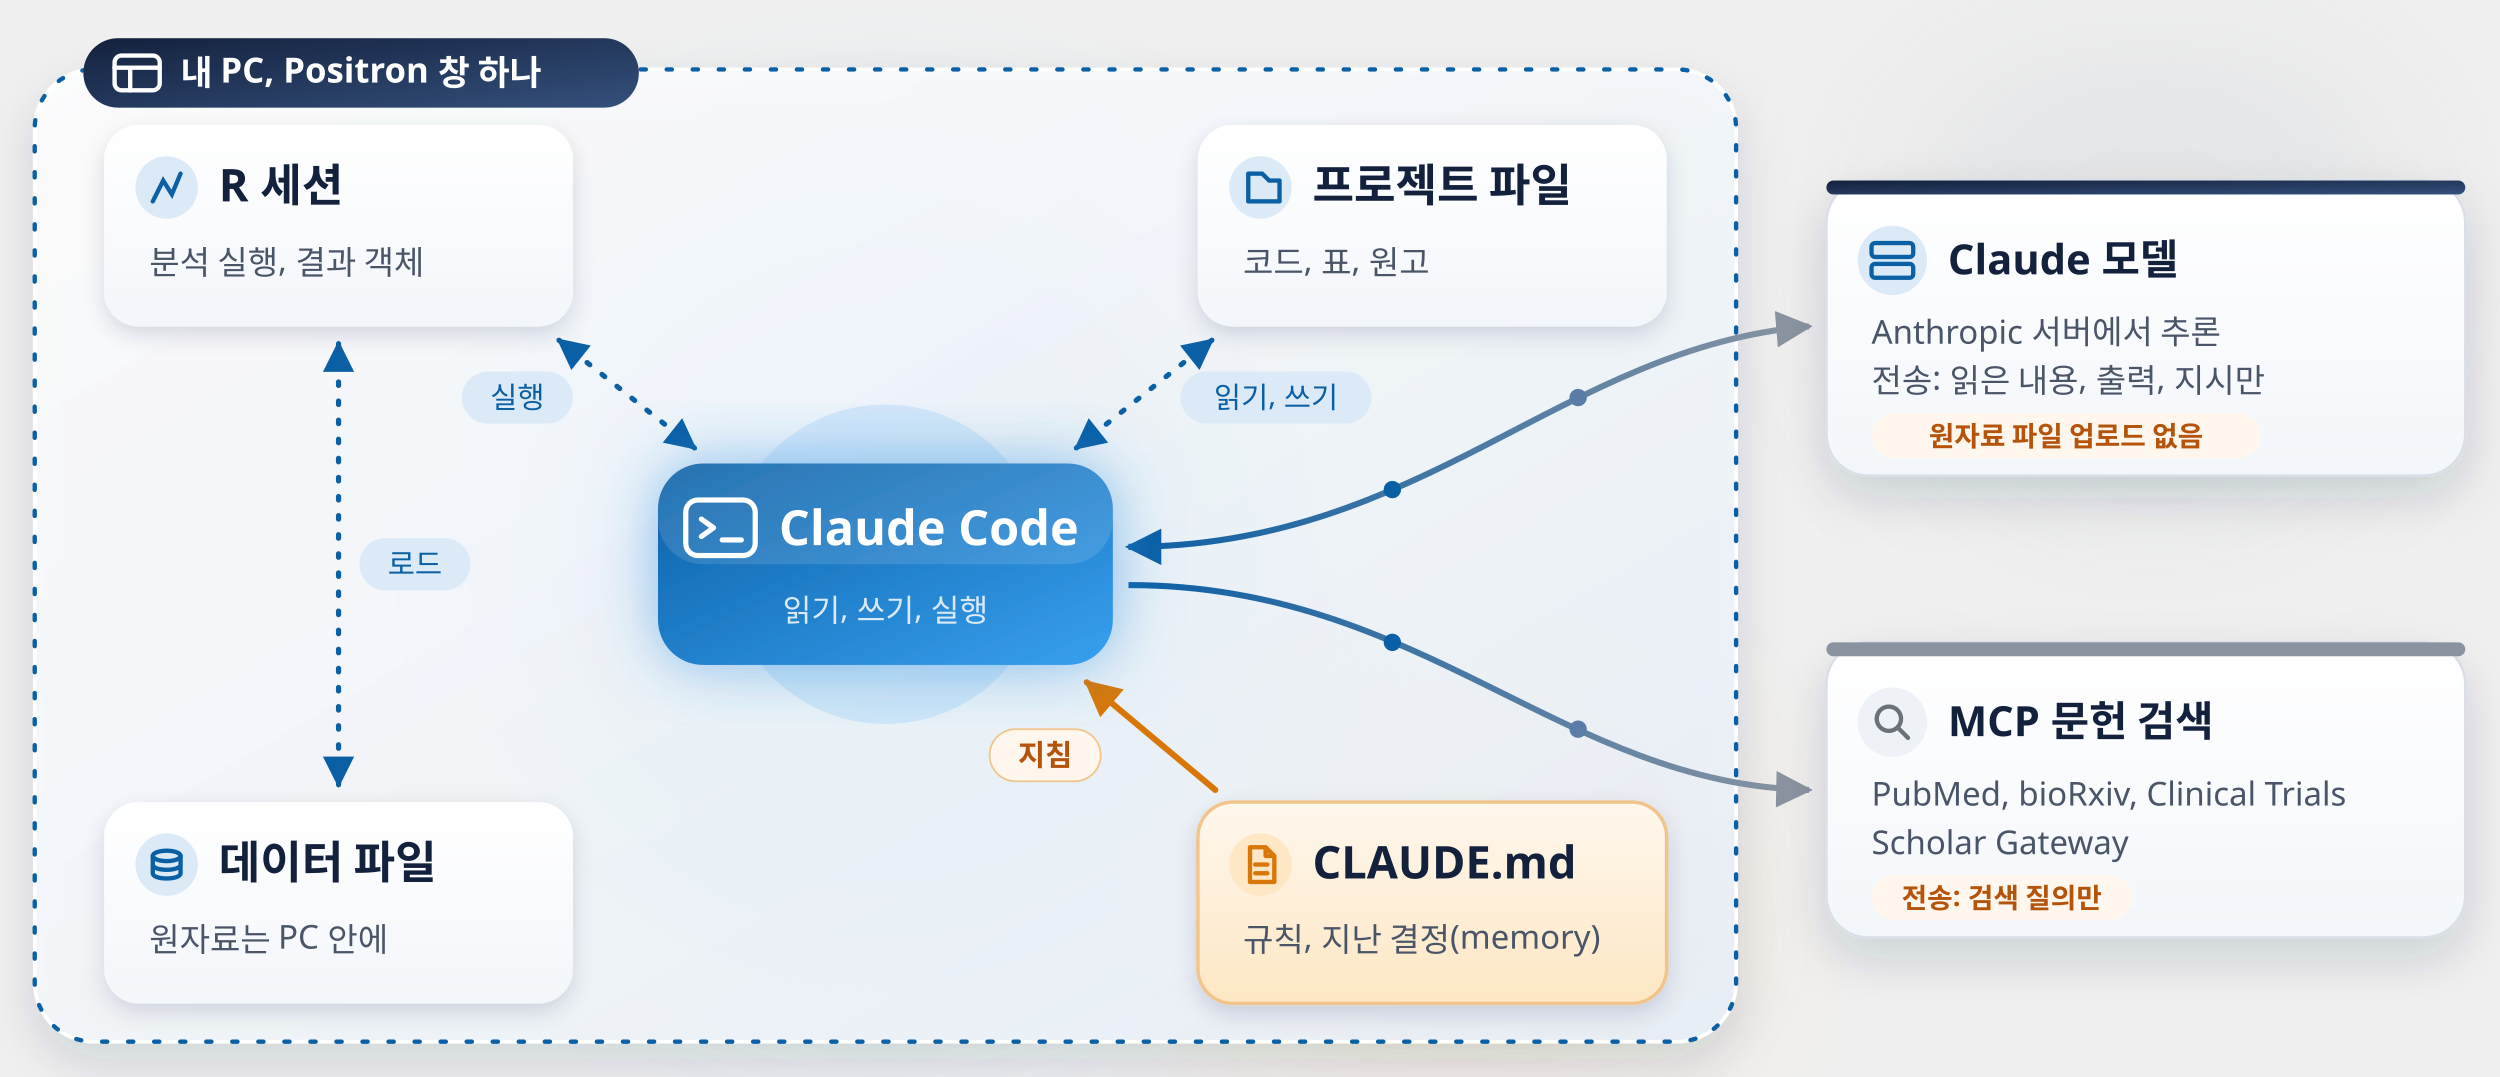
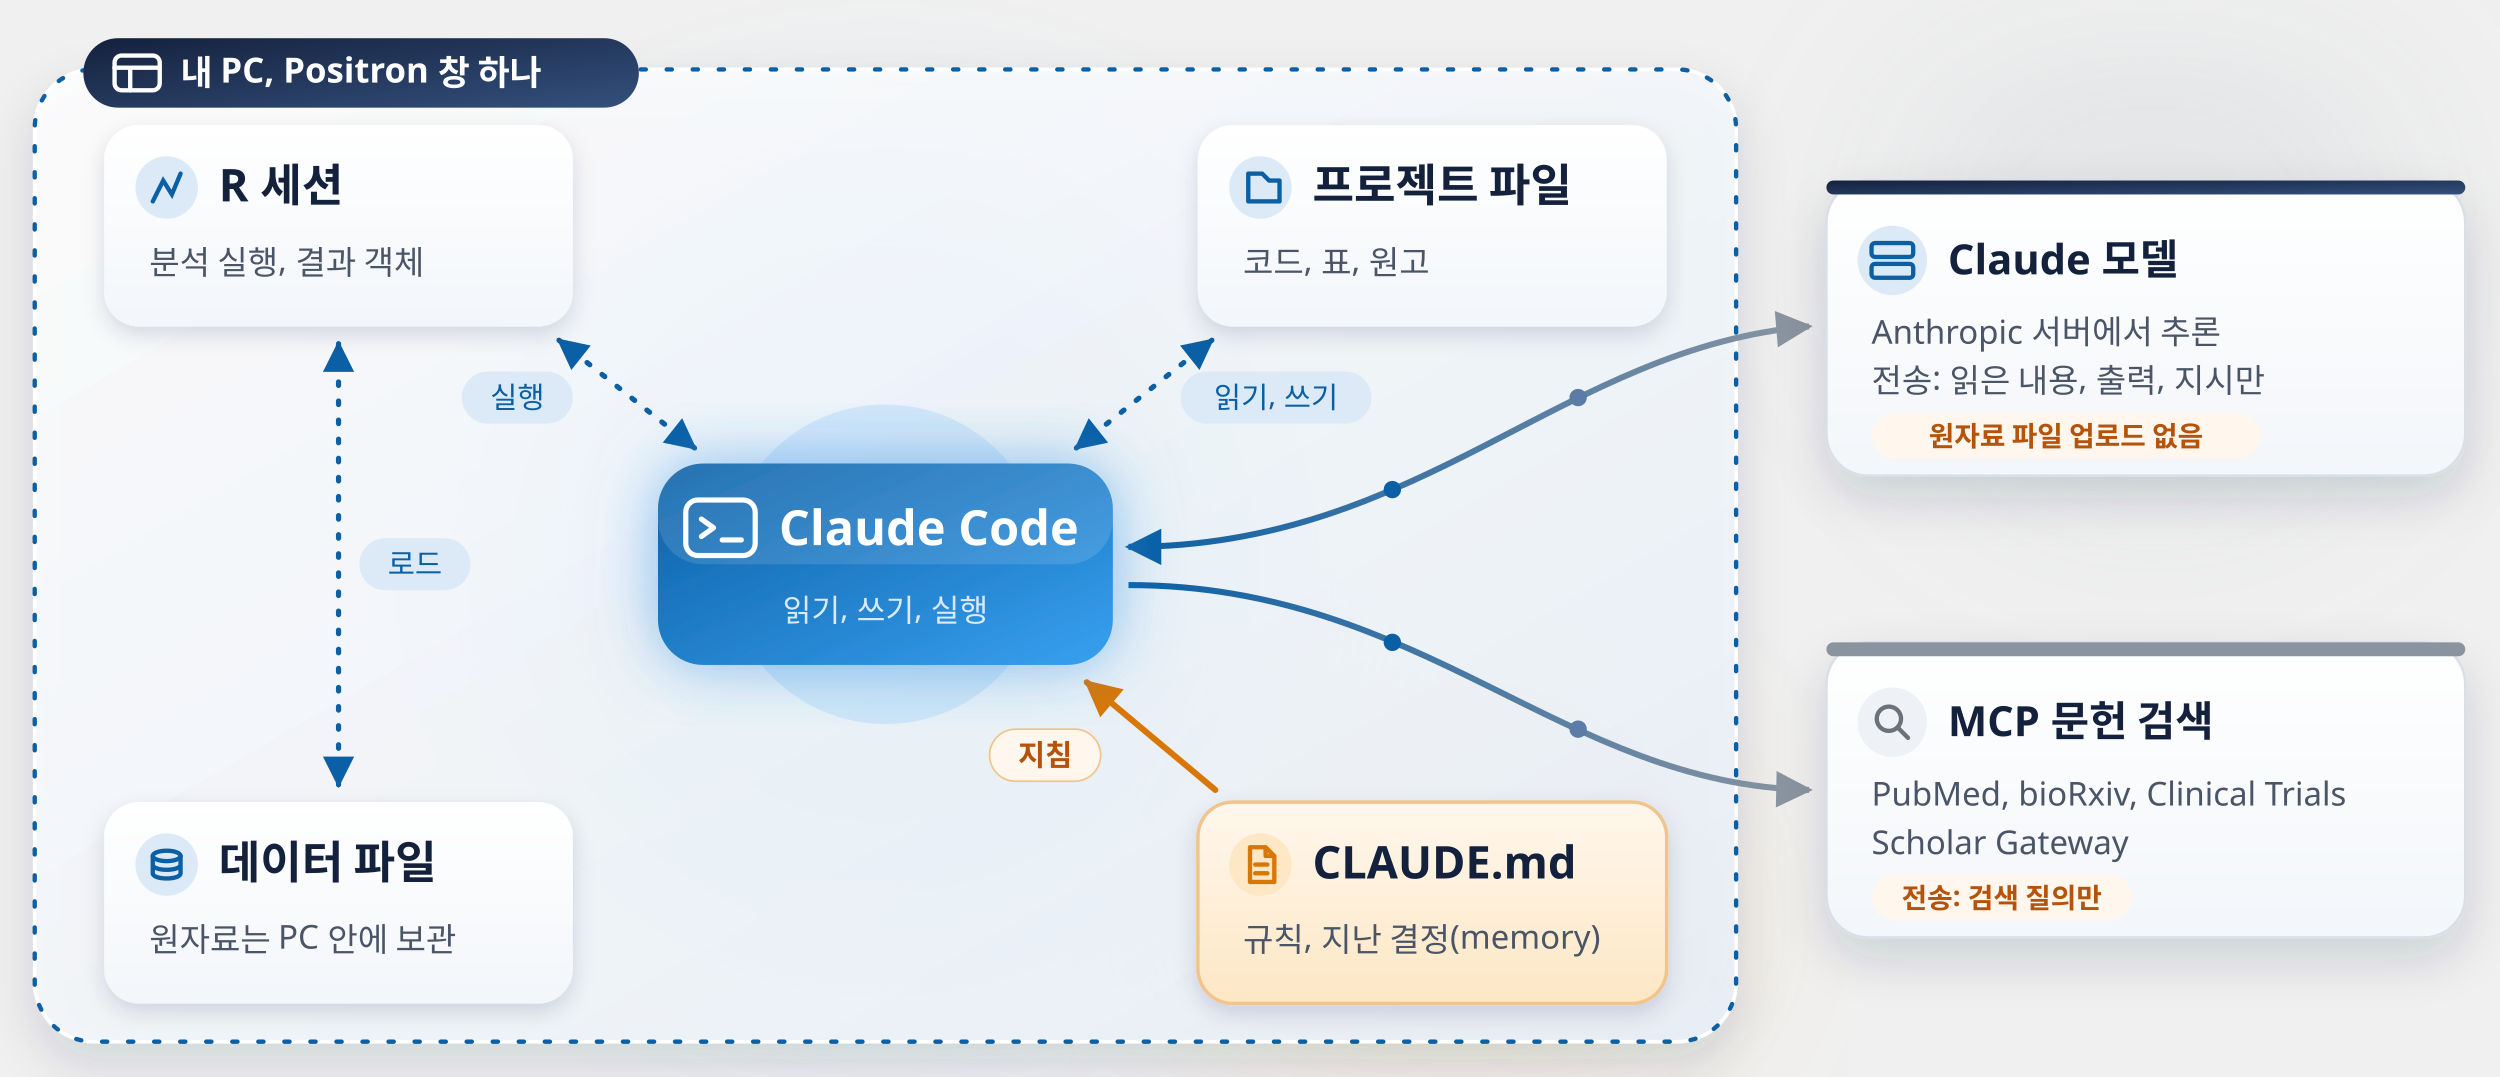
<svg xmlns="http://www.w3.org/2000/svg" viewBox="0 0 1440 620" width="1440" height="620" font-family="'Noto Sans KR','Malgun Gothic',sans-serif">
  <defs>
    <linearGradient id="gBlue" x1="0" y1="0" x2="1" y2="1">
      <stop offset="0" stop-color="#0B5FA5" />
      <stop offset="1" stop-color="#38A0F0" />
    </linearGradient>
    <linearGradient id="gNavy" x1="0" y1="0" x2="1" y2="1">
      <stop offset="0" stop-color="#14213D" />
      <stop offset="1" stop-color="#34507C" />
    </linearGradient>
    <linearGradient id="gCard" x1="0" y1="0" x2="0" y2="1">
      <stop offset="0" stop-color="#FFFFFF" />
      <stop offset="1" stop-color="#F3F6FA" />
    </linearGradient>
    <linearGradient id="gPeach" x1="0" y1="0" x2="0" y2="1">
      <stop offset="0" stop-color="#FFF7ED" />
      <stop offset="1" stop-color="#FDE7C4" />
    </linearGradient>
    <linearGradient id="gPC" x1="0" y1="0" x2="1" y2="1">
      <stop offset="0" stop-color="#FFFFFF" stop-opacity="0.85" />
      <stop offset="1" stop-color="#E8F0F9" stop-opacity="0.85" />
    </linearGradient>
    <linearGradient id="gOut" gradientUnits="userSpaceOnUse" x1="650" y1="0" x2="1042" y2="0">
      <stop offset="0" stop-color="#0B5FA5" />
      <stop offset="1" stop-color="#8A94A1" />
    </linearGradient>
    <filter id="blur" x="-30%" y="-30%" width="160%" height="160%">
      <feGaussianBlur stdDeviation="55" />
    </filter>
    <filter id="sh" x="-10%" y="-10%" width="120%" height="130%">
      <feDropShadow dx="0" dy="12" stdDeviation="14" flood-color="#14213D" flood-opacity="0.16" />
    </filter>
    <filter id="sh2" x="-15%" y="-20%" width="130%" height="150%">
      <feDropShadow dx="0" dy="5" stdDeviation="6" flood-color="#14213D" flood-opacity="0.14" />
    </filter>
    <filter id="glow" x="-30%" y="-30%" width="160%" height="160%">
      <feDropShadow dx="0" dy="0" stdDeviation="18" flood-color="#2E8FE0" flood-opacity="0.55" />
    </filter>
    <marker id="mB" viewBox="0 0 10 10" refX="9" refY="5" markerWidth="6" markerHeight="6" orient="auto-start-reverse">
      <path d="M0,0 L10,5 L0,10 z" fill="#0B5FA5" />
    </marker>
    <marker id="mO" viewBox="0 0 10 10" refX="9" refY="5" markerWidth="6" markerHeight="6" orient="auto-start-reverse">
      <path d="M0,0 L10,5 L0,10 z" fill="#D97706" />
    </marker>
    <marker id="mG" viewBox="0 0 10 10" refX="9" refY="5" markerWidth="6" markerHeight="6" orient="auto-start-reverse">
      <path d="M0,0 L10,5 L0,10 z" fill="#8A94A1" />
    </marker>
  </defs>
  <circle cx="510" cy="325" r="220" fill="#38A0F0" opacity="0.22" filter="url(#blur)" />
  <circle cx="840" cy="540" r="140" fill="#F59E0B" opacity="0.16" filter="url(#blur)" />
  <circle cx="1240" cy="140" r="150" fill="#8A94A1" opacity="0.12" filter="url(#blur)" />
  <g filter="url(#sh)">
    <rect x="20" y="40" width="980" height="560" rx="34" fill="url(#gPC)" stroke="#FFFFFF" stroke-width="2" />
  </g>
  <rect x="20" y="40" width="980" height="560" rx="34" fill="none" stroke="#0B5FA5" stroke-width="2.5" stroke-dasharray="3 12" stroke-linecap="round" />
  <rect x="48" y="22" width="320" height="40" rx="20" fill="url(#gNavy)" />
  <g transform="translate(66,32)" fill="none" stroke="#FFFFFF" stroke-width="2.5" stroke-linecap="round" stroke-linejoin="round">
    <rect x="0" y="0" width="26" height="20" rx="4" />
    <path d="M0,7 h26 M9,7 v13" />
  </g>
  <text x="104" y="49" font-size="20" font-weight="700" fill="#FFFFFF">내 PC, Positron 창 하나</text>
  <path d="M195,198 L195,452" stroke="#0B5FA5" stroke-width="3" stroke-dasharray="2 9" stroke-linecap="round" marker-start="url(#mB)" marker-end="url(#mB)" />
  <rect x="207" y="310" width="64" height="30" rx="15" fill="#DCEAF7" />
  <text x="239" y="331" font-size="17" fill="#0B5FA5" text-anchor="middle">로드</text>
  <path d="M400,258 L322,196" stroke="#0B5FA5" stroke-width="3" stroke-dasharray="2 9" stroke-linecap="round" marker-start="url(#mB)" marker-end="url(#mB)" />
  <rect x="266" y="214" width="64" height="30" rx="15" fill="#DCEAF7" />
  <text x="298" y="235" font-size="17" fill="#0B5FA5" text-anchor="middle">실행</text>
  <path d="M620,258 L698,196" stroke="#0B5FA5" stroke-width="3" stroke-dasharray="2 9" stroke-linecap="round" marker-start="url(#mB)" marker-end="url(#mB)" />
  <rect x="680" y="214" width="110" height="30" rx="15" fill="#DCEAF7" />
  <text x="735" y="235" font-size="17" fill="#0B5FA5" text-anchor="middle">읽기, 쓰기</text>
  <path d="M700,455 L626,393" stroke="#D97706" stroke-width="3.5" stroke-linecap="round" marker-end="url(#mO)" />
  <rect x="570" y="420" width="64" height="30" rx="15" fill="#FFF7ED" stroke="#F0C48A" />
  <text x="602" y="441" font-size="17" font-weight="700" fill="#B45309" text-anchor="middle">지침</text>
  <path d="M650,315 C820,315 900,200 1042,188" fill="none" stroke="url(#gOut)" stroke-width="3.5" marker-start="url(#mB)" marker-end="url(#mG)" />
  <circle cx="802" cy="282" r="5" fill="#0B5FA5" />
  <circle cx="909" cy="229" r="5" fill="#5B7CA6" />
  <path d="M650,337 C820,337 900,452 1042,455" fill="none" stroke="url(#gOut)" stroke-width="3.5" marker-end="url(#mG)" />
  <circle cx="802" cy="370" r="5" fill="#0B5FA5" />
  <circle cx="909" cy="420" r="5" fill="#5B7CA6" />
  <g filter="url(#sh2)">
    <rect x="60" y="72" width="270" height="116" rx="20" fill="url(#gCard)" />
    <rect x="60" y="462" width="270" height="116" rx="20" fill="url(#gCard)" />
    <rect x="690" y="72" width="270" height="116" rx="20" fill="url(#gCard)" />
    <rect x="690" y="462" width="270" height="116" rx="20" fill="url(#gPeach)" stroke="#F0C48A" stroke-width="2" />
  </g>
  <circle cx="96" cy="108" r="18" fill="#DCEAF7" />
  <g transform="translate(86,98)" fill="none" stroke="#0B5FA5" stroke-width="2.5" stroke-linecap="round">
    <path d="M2,18 L8,6 L13,14 L18,2" />
  </g>
  <text x="126" y="116" font-size="26" font-weight="700" fill="#14213D">R 세션</text>
  <text x="86" y="158" font-size="19" fill="#4A5568">분석 실행, 결과 객체</text>
  <circle cx="96" cy="498" r="18" fill="#DCEAF7" />
  <g transform="translate(87,489)" fill="none" stroke="#0B5FA5" stroke-width="2.5" stroke-linecap="round" stroke-linejoin="round">
    <ellipse cx="9" cy="4" rx="8" ry="3" />
    <path d="M1,4 v10 c0,2 4,3 8,3 s8,-1 8,-3 v-10 M1,9 c0,2 4,3 8,3 s8,-1 8,-3" />
  </g>
  <text x="126" y="506" font-size="26" font-weight="700" fill="#14213D">데이터 파일</text>
-   <text x="86" y="548" font-size="19" fill="#4A5568">원자료는 PC 안에</text>
+   <text x="86" y="548" font-size="19" fill="#4A5568">원자료는 PC 안에 보관</text>
  <circle cx="726" cy="108" r="18" fill="#DCEAF7" />
  <g transform="translate(717,98)" fill="none" stroke="#0B5FA5" stroke-width="2.5" stroke-linecap="round" stroke-linejoin="round">
    <path d="M2,2 h8 l4,4 h6 v12 h-18 z" />
  </g>
  <text x="756" y="116" font-size="26" font-weight="700" fill="#14213D">프로젝트 파일</text>
  <text x="716" y="158" font-size="19" fill="#4A5568">코드, 표, 원고</text>
  <circle cx="726" cy="498" r="18" fill="#FDE7C4" />
  <g transform="translate(718,488)" fill="none" stroke="#D97706" stroke-width="2.5" stroke-linecap="round" stroke-linejoin="round">
    <path d="M2,0 h9 l5,5 v15 h-14 z M11,0 v5 h5 M5,10 h7 M5,15 h7" />
  </g>
  <text x="756" y="506" font-size="26" font-weight="700" fill="#14213D">CLAUDE.md</text>
  <text x="716" y="548" font-size="19" fill="#4A5568">규칙, 지난 결정(memory)</text>
  <circle cx="510" cy="325" r="92" fill="#38A0F0" opacity="0.15" />
  <g filter="url(#glow)">
    <rect x="379" y="267" width="262" height="116" rx="26" fill="url(#gBlue)" />
  </g>
  <rect x="379" y="267" width="262" height="58" rx="26" fill="#FFFFFF" fill-opacity="0.12" />
  <g transform="translate(395,288)" fill="none" stroke="#FFFFFF" stroke-width="3" stroke-linecap="round" stroke-linejoin="round">
    <rect x="0" y="0" width="40" height="32" rx="7" />
    <path d="M9,11 l7,5 l-7,5 M21,23 h11" />
  </g>
  <text x="535" y="314" font-size="28" font-weight="700" fill="#FFFFFF" text-anchor="middle">Claude Code</text>
  <text x="510" y="358" font-size="18" fill="#DCEAF7" text-anchor="middle">읽기, 쓰기, 실행</text>
  <g filter="url(#sh)">
    <rect x="1052" y="104" width="368" height="170" rx="24" fill="url(#gCard)" stroke="#D9DEE7" stroke-width="1.5" />
    <rect x="1052" y="370" width="368" height="170" rx="24" fill="url(#gCard)" stroke="#D9DEE7" stroke-width="1.5" />
  </g>
  <rect x="1052" y="104" width="368" height="8" rx="4" fill="url(#gNavy)" />
  <rect x="1052" y="370" width="368" height="8" rx="4" fill="#8A94A1" />
  <circle cx="1090" cy="150" r="20" fill="#DCEAF7" />
  <g transform="translate(1078,140)" fill="none" stroke="#0B5FA5" stroke-width="2.5" stroke-linecap="round">
    <rect x="0" y="0" width="24" height="8" rx="2" />
    <rect x="0" y="12" width="24" height="8" rx="2" />
  </g>
  <text x="1122" y="158" font-size="24" font-weight="700" fill="#14213D">Claude 모델</text>
  <text x="1078" y="198" font-size="19" fill="#4A5568">Anthropic 서버에서 추론</text>
  <text x="1078" y="226" font-size="19" fill="#4A5568">전송: 읽은 내용, 출력, 지시만</text>
  <rect x="1078" y="238" width="224" height="26" rx="13" fill="#FFF7ED" />
  <text x="1190" y="257" font-size="16" font-weight="700" fill="#B45309" text-anchor="middle">원자료 파일 업로드 없음</text>
  <circle cx="1090" cy="416" r="20" fill="#EEF1F5" />
  <g transform="translate(1080,406)" fill="none" stroke="#6A7179" stroke-width="2.5" stroke-linecap="round">
    <circle cx="8" cy="8" r="7" />
    <path d="M13,13 l6,6" />
  </g>
  <text x="1122" y="424" font-size="24" font-weight="700" fill="#14213D">MCP 문헌 검색</text>
  <text x="1078" y="464" font-size="19" fill="#4A5568">PubMed, bioRxiv, Clinical Trials</text>
  <text x="1078" y="492" font-size="19" fill="#4A5568">Scholar Gateway</text>
  <rect x="1078" y="504" width="150" height="26" rx="13" fill="#FFF7ED" />
  <text x="1153" y="523" font-size="16" font-weight="700" fill="#B45309" text-anchor="middle">전송: 검색 질의만</text>
</svg>
